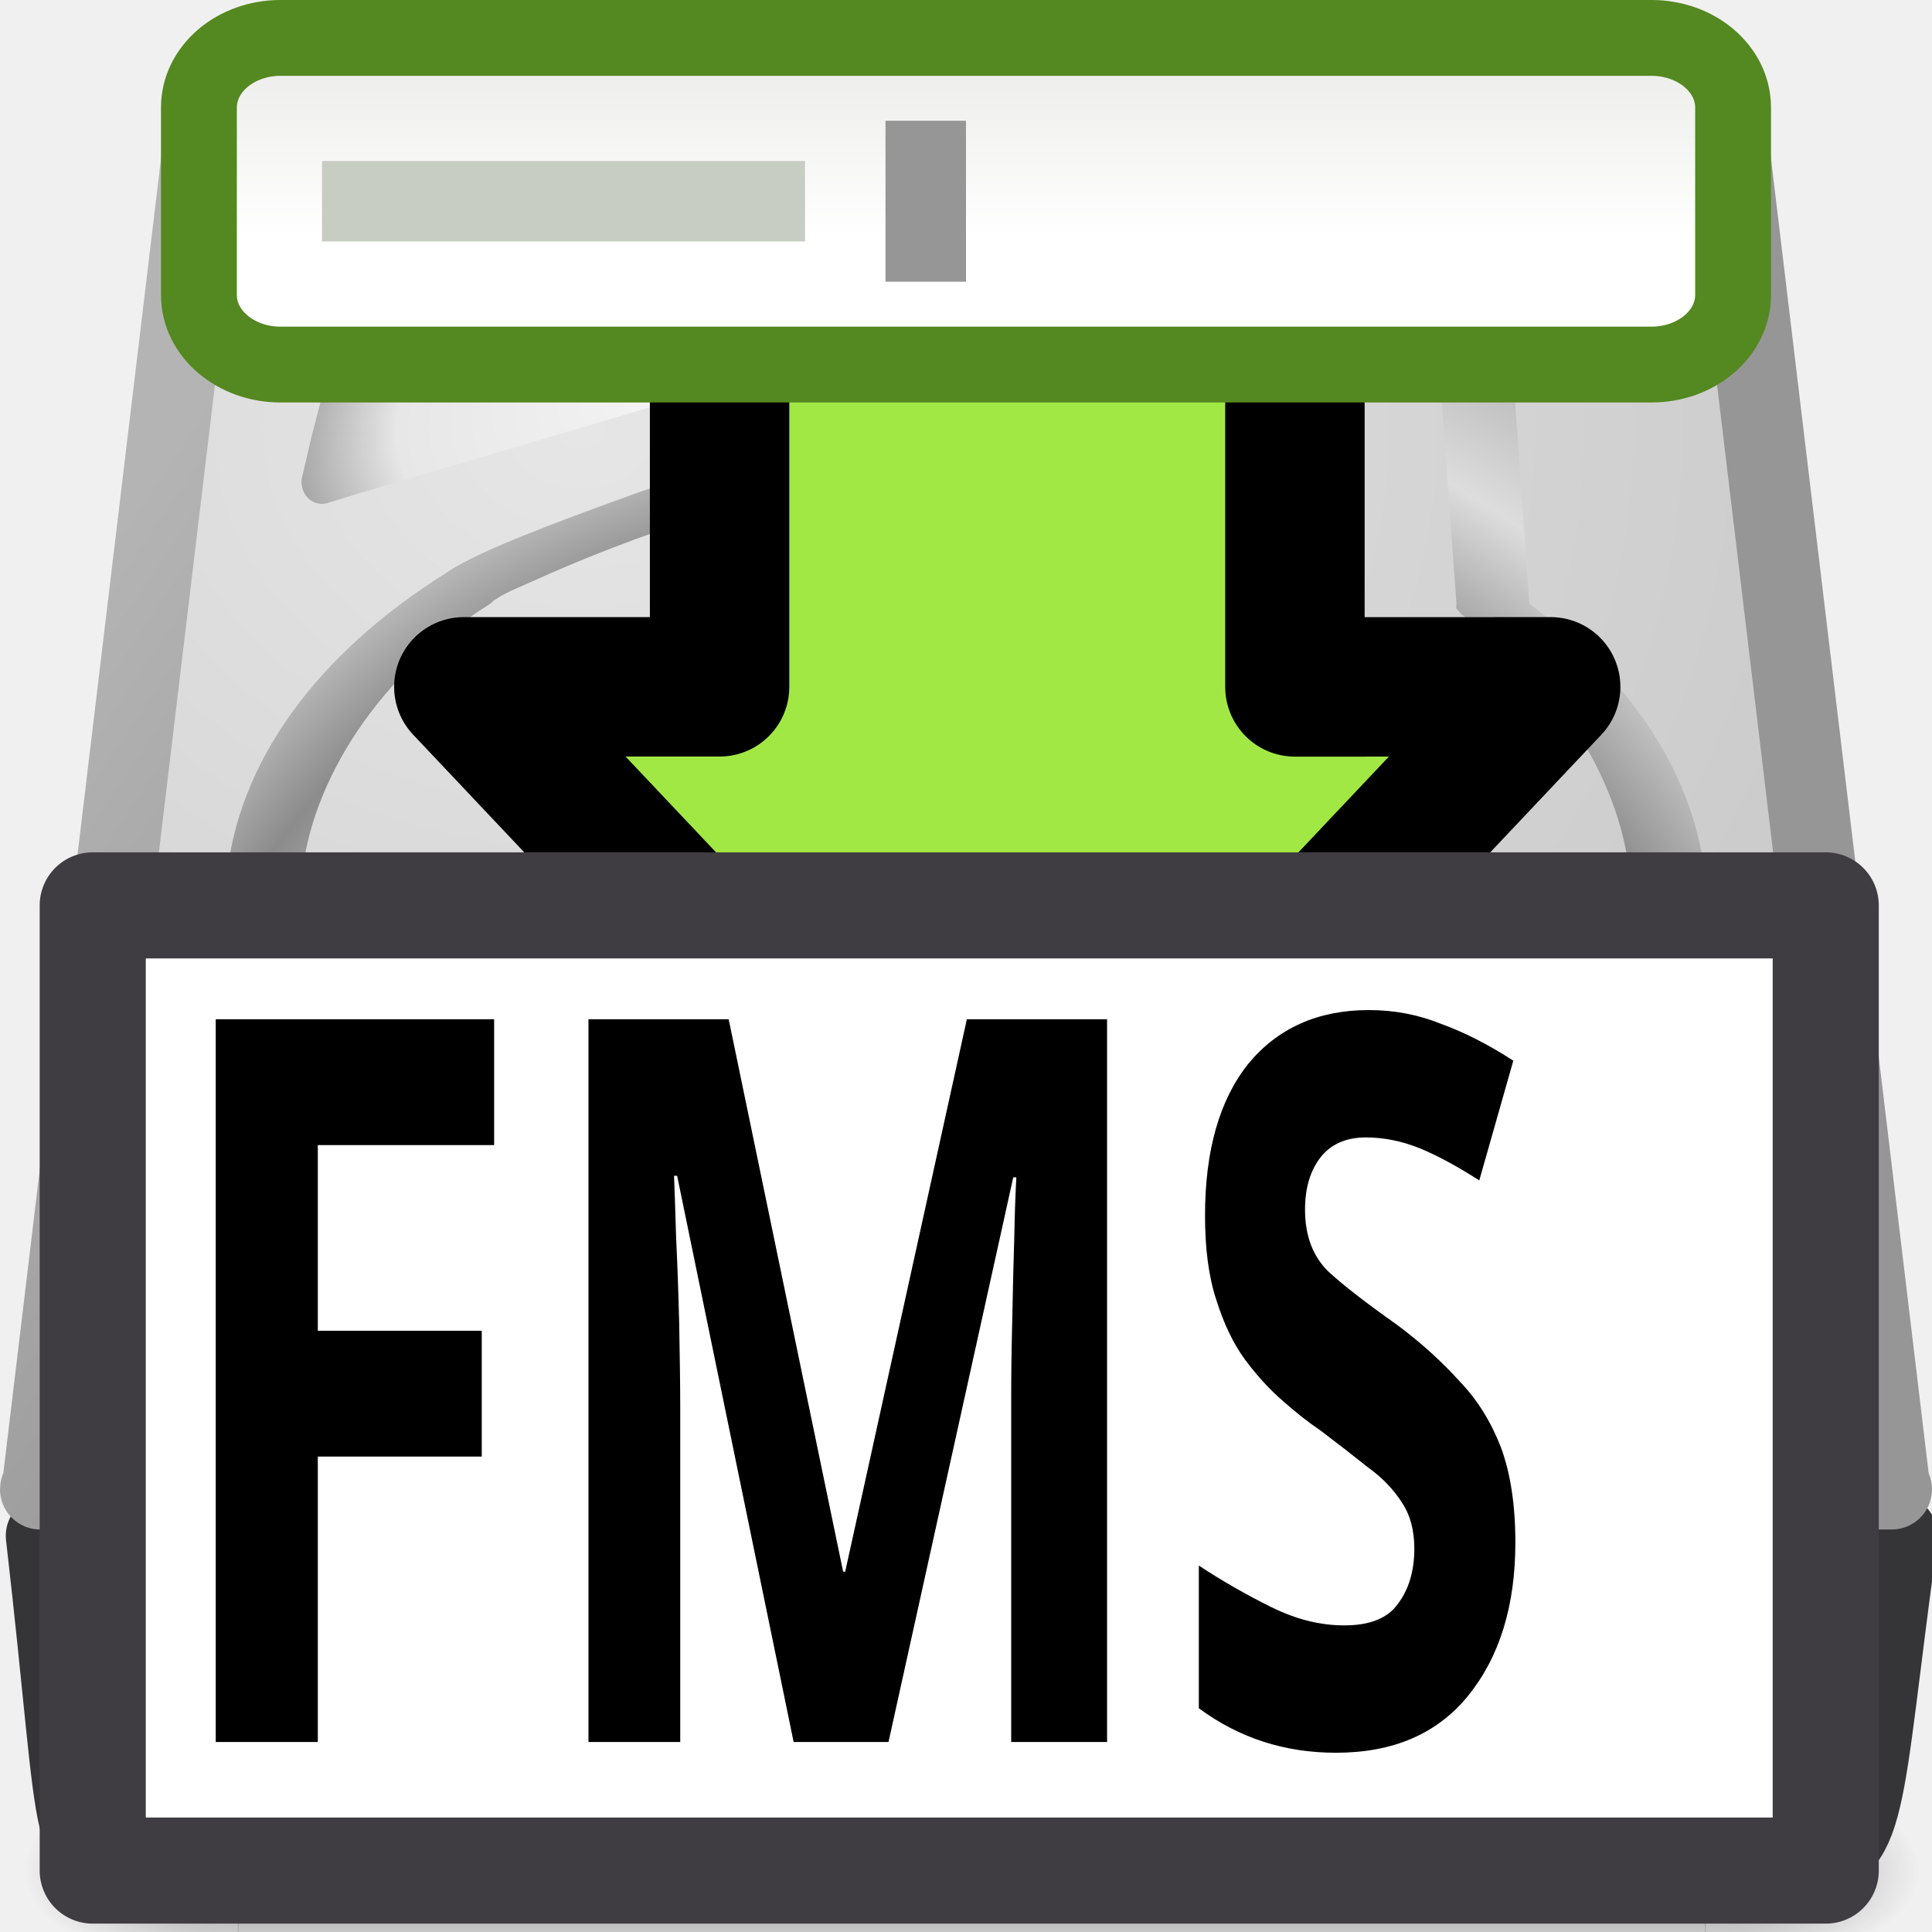
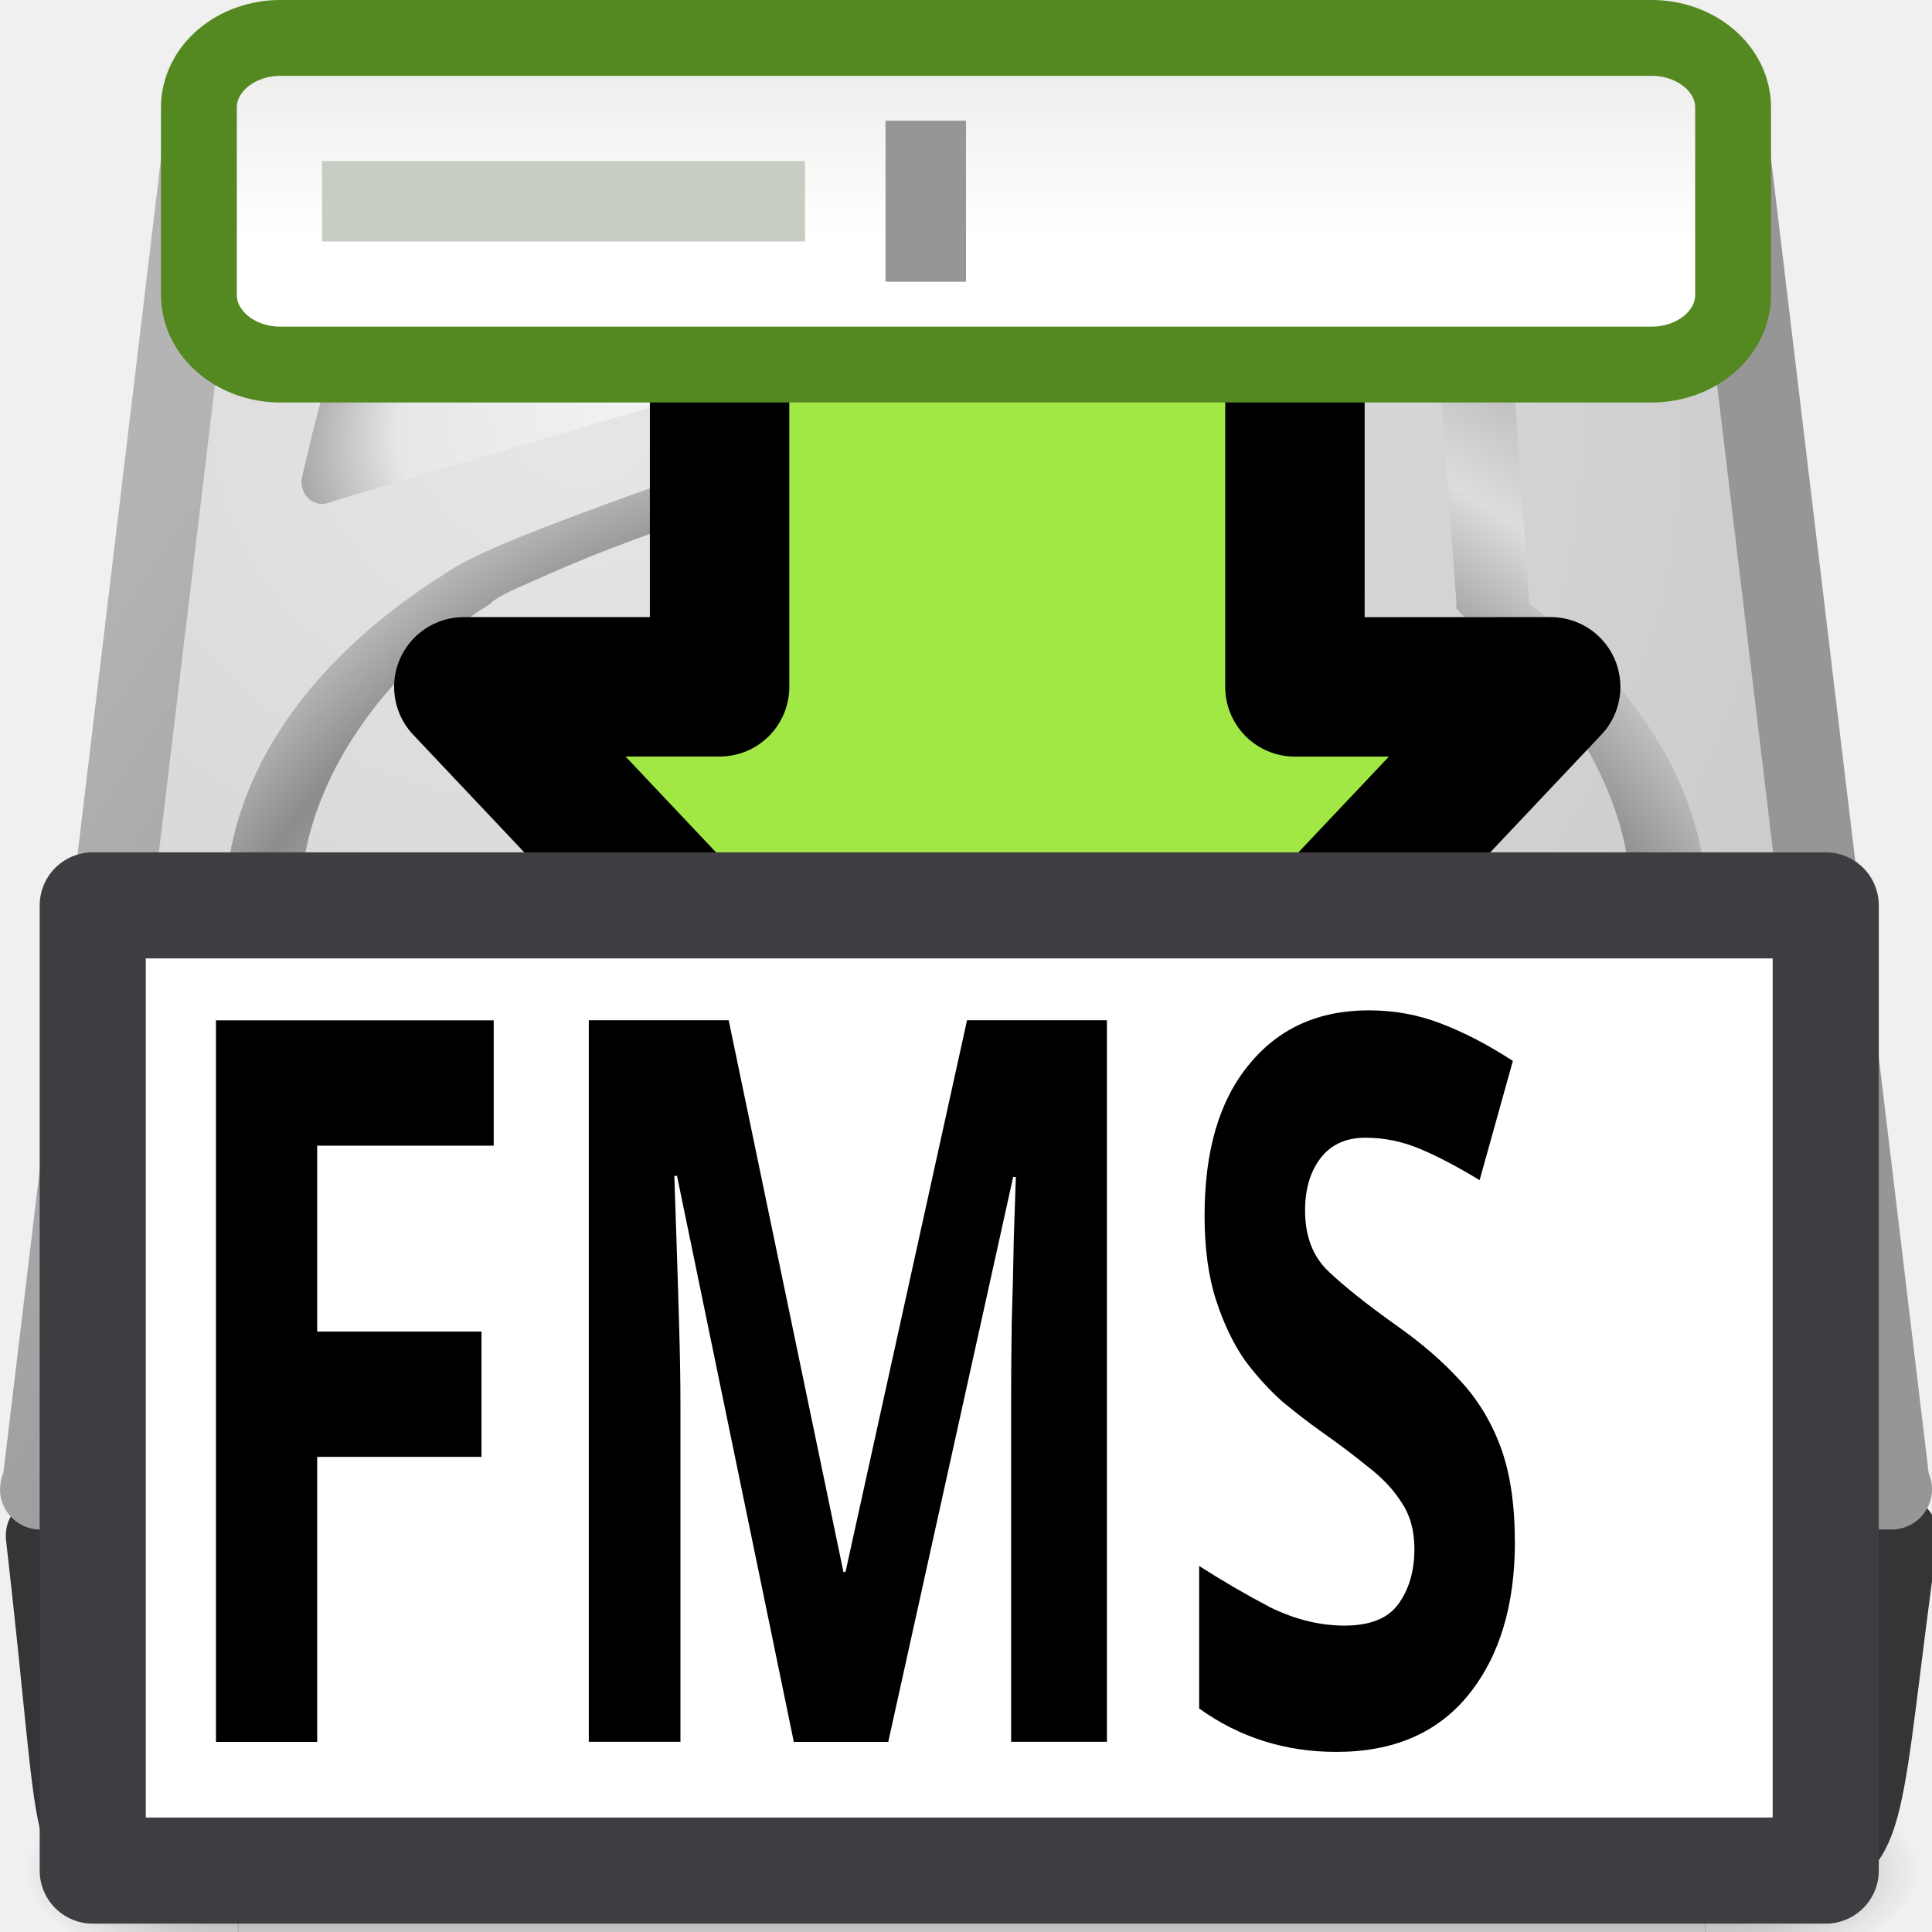
<svg xmlns="http://www.w3.org/2000/svg" xmlns:xlink="http://www.w3.org/1999/xlink" id="svg2704" height="24" width="24" version="1.0">
  <defs id="defs2706">
    <linearGradient id="linearGradient2883" y2="609.51" gradientUnits="userSpaceOnUse" x2="302.86" gradientTransform="matrix(0.037768,0,0,0.01086,-1.578407,17.95594)" y1="366.65" x1="302.86">
      <stop id="stop5050" style="stop-opacity:0" offset="0" />
      <stop id="stop5056" offset=".5" />
      <stop id="stop5052" style="stop-opacity:0" offset="1" />
    </linearGradient>
    <radialGradient id="radialGradient2880" xlink:href="#linearGradient5060" gradientUnits="userSpaceOnUse" cy="486.65" cx="605.71" gradientTransform="matrix(0.022183,0,0,0.01086,7.812593,17.95594)" r="117.14" />
    <linearGradient id="linearGradient5060">
      <stop id="stop5062" offset="0" />
      <stop id="stop5064" style="stop-opacity:0" offset="1" />
    </linearGradient>
    <radialGradient id="radialGradient2877" xlink:href="#linearGradient5060" gradientUnits="userSpaceOnUse" cy="486.65" cx="605.71" gradientTransform="matrix(-0.022183,0,0,0.01086,16.33089,17.95594)" r="117.14" />
    <linearGradient id="linearGradient2872" y2="104.28" gradientUnits="userSpaceOnUse" x2="53.991" gradientTransform="matrix(0.19046,0,0,0.24853,0.1626922,-2.909757)" y1="87.896" x1="53.991">
      <stop id="stop2223-6" style="stop-color:#7a7a7a" offset="0" />
      <stop id="stop2219-1" style="stop-color:#474747" offset="1" />
    </linearGradient>
    <linearGradient id="linearGradient8490" y2="35.281" gradientUnits="userSpaceOnUse" x2="24.688" gradientTransform="matrix(0.73759,0,0,0.53933,-2.137307,2.046843)" y1="35.281" x1="7.062">
      <stop id="stop6311" offset="0" />
      <stop id="stop6313" style="stop-color:#bbb;stop-opacity:0" offset="1" />
    </linearGradient>
    <linearGradient id="linearGradient8487" y2="33.759" gradientUnits="userSpaceOnUse" x2="12.222" gradientTransform="matrix(0.73759,0,0,0.53933,-2.724107,2.761943)" y1="37.206" x1="12.277">
      <stop id="stop4238-4" style="stop-color:#eee" offset="0" />
      <stop id="stop4240-3" style="stop-color:#eee;stop-opacity:0" offset="1" />
    </linearGradient>
    <linearGradient id="linearGradient2869" y2="8.35" gradientUnits="userSpaceOnUse" x2="4.459" gradientTransform="matrix(0.98925,0,0,1.4696,0.12903,-10.339)" y1="13.499" x1="9.599">
      <stop id="stop3486-2" style="stop-color:#969696" offset="0" />
      <stop id="stop3488-0" style="stop-color:#b4b4b4" offset="1" />
    </linearGradient>
    <radialGradient id="radialGradient4072" gradientUnits="userSpaceOnUse" cy="4.233" cx="7.22" gradientTransform="matrix(1.5194,0.0037157,-0.0030247,1.2368,-3.7373,0.067833)" r="12">
      <stop id="stop7064-4" style="stop-color:#e6e6e6" offset="0" />
      <stop id="stop7060-2" style="stop-color:#c8c8c8" offset="1" />
    </radialGradient>
    <radialGradient id="radialGradient3248" gradientUnits="userSpaceOnUse" cy="42" cx="24" gradientTransform="matrix(0.52381,0,1.4569e-8,0.21429,-0.4995368,12.07494)" r="21">
      <stop id="stop6312-6" style="stop-color:#fff" offset="0" />
      <stop id="stop6314-6" style="stop-color:#fff;stop-opacity:0" offset="1" />
    </radialGradient>
    <radialGradient id="radialGradient8471" xlink:href="#linearGradient4035" gradientUnits="userSpaceOnUse" cy="206.43" cx="141.75" gradientTransform="matrix(0.18615,-0.0031402,0.0013777,0.18068,-15.013,-20.636)" r="78.728" />
    <radialGradient id="radialGradient8464" gradientUnits="userSpaceOnUse" cy="191.85" cx="142.62" gradientTransform="matrix(0.092476,0,0,-0.087162,-1.483707,24.94094)" r="78.728">
      <stop id="stop7611-3" style="stop-color:#fff" offset="0" />
      <stop id="stop7677-2" style="stop-color:#e7e7e7" offset=".47" />
      <stop id="stop7613-4" style="stop-color:#8c8c8c" offset=".672" />
      <stop id="stop7617-3" style="stop-color:#ddd" offset=".835" />
      <stop id="stop7615-6" style="stop-color:#a8a8a8" offset="1" />
    </radialGradient>
    <linearGradient id="linearGradient4035">
      <stop id="stop4037" style="stop-color:#f5f5f5" offset="0" />
      <stop id="stop4039" style="stop-color:#e7e7e7" offset=".47" />
      <stop id="stop4041" style="stop-color:#8c8c8c" offset=".693" />
      <stop id="stop4043" style="stop-color:#ddd" offset=".835" />
      <stop id="stop4045" style="stop-color:#a8a8a8" offset="1" />
    </linearGradient>
    <radialGradient id="radialGradient8475" xlink:href="#linearGradient4035" gradientUnits="userSpaceOnUse" cy="143.83" cx="127.32" gradientTransform="matrix(0.10006,-0.023376,0.0082168,0.059717,-5.2741,-0.91135)" r="78.728" />
    <radialGradient id="radialGradient8498" fx="113.67" fy="98" xlink:href="#radialGradient4241" gradientUnits="userSpaceOnUse" cy="97.588" cx="113.07" gradientTransform="matrix(2.4957,0,0,2.4957,-223.98,-53.226)" r="2.563" />
    <radialGradient id="radialGradient4241" fx="113.67" fy="98" gradientUnits="userSpaceOnUse" cy="97.588" cx="113.07" r="2.563">
      <stop id="stop4243" style="stop-color:#eee" offset="0" />
      <stop id="stop4245" style="stop-color:#cecece" offset=".16" />
      <stop id="stop4247" style="stop-color:#888" offset=".468" />
      <stop id="stop4249" style="stop-color:#555" offset="1" />
    </radialGradient>
    <linearGradient id="linearGradient2831" y2="33.332" gradientUnits="userSpaceOnUse" x2="57.411" gradientTransform="matrix(0,0.39055,-0.38724,0,22.223,-1.7244)" y1="33.332" x1="8.527">
      <stop id="stop4224" style="stop-color:#fff" offset="0" />
      <stop id="stop4226" style="stop-color:#fff;stop-opacity:0" offset="1" />
    </linearGradient>
    <linearGradient id="linearGradient2834" y2="23.891" gradientUnits="userSpaceOnUse" x2="1.31" gradientTransform="matrix(0,-0.33674,-0.33543,0,20.014,15.582)" y1="23.891" x1="28.671">
      <stop id="stop2266" style="stop-color:#d7e866" offset="0" />
      <stop id="stop2268" style="stop-color:#8cab2a" offset="1" />
    </linearGradient>
    <linearGradient id="linearGradient5605" y2="6.575" gradientUnits="userSpaceOnUse" x2="21.478" gradientTransform="matrix(.47644 0 0 .40577 -36.625 -.80551)" y1="1.685" x1="21.478">
      <stop id="stop6453" style="stop-color:#eeeeec" offset="0" />
      <stop id="stop6455" style="stop-color:#fff" offset="1" />
    </linearGradient>
    <linearGradient id="linearGradient2459" y2="609.51" gradientUnits="userSpaceOnUse" x2="302.86" gradientTransform="matrix(0.02543493,0,0,0.00555356,-25.87096,14.16711)" y1="366.65" x1="302.86">
      <stop id="stop5050-3" style="stop-opacity:0" offset="0" />
      <stop id="stop5056-6" offset=".5" />
      <stop id="stop5052-7" style="stop-opacity:0" offset="1" />
    </linearGradient>
    <radialGradient id="radialGradient2456" xlink:href="#linearGradient5060" gradientUnits="userSpaceOnUse" cy="486.65" cx="605.71" gradientTransform="matrix(-0.00870435,0,0,0.00555356,-17.57305,14.16711)" r="117.14" />
    <radialGradient id="radialGradient2453" xlink:href="#linearGradient5060" gradientUnits="userSpaceOnUse" cy="486.65" cx="605.71" gradientTransform="matrix(0.00870435,0,0,0.00555356,-15.78307,14.16711)" r="117.14" />
    <linearGradient id="linearGradient2448" y2="47.013" gradientUnits="userSpaceOnUse" x2="25.132" gradientTransform="matrix(0.3777932,0,0,0.3612345,-25.74207,-0.5497853)" y1="0.985" x1="25.132">
      <stop id="stop3602" style="stop-color:#f4f4f4" offset="0" />
      <stop id="stop3604" style="stop-color:#dbdbdb" offset="1" />
    </linearGradient>
    <linearGradient id="linearGradient2450" y2="2.906" xlink:href="#linearGradient3104" gradientUnits="userSpaceOnUse" x2="-51.786" gradientTransform="matrix(0.305068,0,0,0.3380607,-3.297381,-0.9523993)" y1="50.786" x1="-51.786" />
    <linearGradient id="linearGradient3104">
      <stop id="stop3106" style="stop-color:#aaa" offset="0" />
      <stop id="stop3108" style="stop-color:#c8c8c8" offset="1" />
    </linearGradient>
    <radialGradient id="radialGradient2445" gradientUnits="userSpaceOnUse" cy="123.016" cx="141.468" gradientTransform="matrix(0.1366478,0,0,-0.147634,-25.42055,18.12525)" r="139.56" fx="141.468" fy="123.016">
      <stop id="stop41" style="stop-color:#b7b8b9" offset="0" />
      <stop id="stop47" style="stop-color:#ececec" offset=".189" />
      <stop id="stop49" style="stop-color:#fafafa;stop-opacity:0" offset=".257" />
      <stop id="stop51" style="stop-color:#fff;stop-opacity:0" offset=".301" />
      <stop id="stop53" style="stop-color:#fafafa;stop-opacity:0" offset=".531" />
      <stop id="stop55" style="stop-color:#ebecec;stop-opacity:0" offset=".845" />
      <stop id="stop57" style="stop-color:#e1e2e3;stop-opacity:0" offset="1" />
    </radialGradient>
    <linearGradient id="linearGradient2442" y2="46.017" gradientUnits="userSpaceOnUse" x2="24" gradientTransform="matrix(0.3777932,0,0,0.3693986,-25.74207,-0.1915513)" y1="2" x1="24">
      <stop id="stop3213" style="stop-color:#fff" offset="0" />
      <stop id="stop3215" style="stop-color:#fff;stop-opacity:0" offset="1" />
    </linearGradient>
    <linearGradient id="linearGradient2439" y2="3.364" xlink:href="#linearGradient3104" gradientUnits="userSpaceOnUse" x2="22.004" gradientTransform="matrix(0.3777932,0,0,0.3777932,-26.4909,-0.9775233)" y1="47.813" x1="22.004" />
    <filter id="filter3248" y="-0.164" width="1.297" x="-0.148" height="1.329">
      <feGaussianBlur id="feGaussianBlur3250" stdDeviation="0.774" />
    </filter>
    <linearGradient id="linearGradient2432" y2="5.457" gradientUnits="userSpaceOnUse" x2="36.358" gradientTransform="matrix(0.3769243,0,0,0.3931694,-25.68019,-0.2441123)" y1="8.059" x1="32.892">
      <stop id="stop8591" style="stop-color:#fefefe" offset="0" />
      <stop id="stop8593" style="stop-color:#cbcbcb" offset="1" />
    </linearGradient>
    <radialGradient xlink:href="#radialGradient4241" id="radialGradient6796" gradientUnits="userSpaceOnUse" gradientTransform="matrix(2.4957,0,0,2.4957,-223.98,-53.226)" cx="113.07" cy="97.588" fx="113.67" fy="98" r="2.563" />
  </defs>
  <rect x="2.954" y="21.938" width="18.236" height="2.637" style="opacity:0.402;fill:url(#linearGradient2883)" id="rect2723" />
  <path d="m 21.181,21.938 v 2.637 c 1.142,0.005 2.762,-0.591 2.762,-1.319 0,-0.728 -1.275,-1.319 -2.762,-1.319 z" style="opacity:0.402;fill:url(#radialGradient2880)" id="path2725" />
  <path d="m 2.963,21.938 v 2.637 c -1.142,0.005 -2.762,-0.591 -2.762,-1.319 0,-0.728 1.275,-1.319 2.762,-1.319 z" style="opacity:0.402;fill:url(#radialGradient2877)" id="path2727" />
  <path d="m 23.572,19.075 c -0.466,3.38 -0.351,3.982 -1.196,3.982 -0.331,0.048 -13.337,0 -20.654,0 -0.917,0 -0.685,0.066 -1.15,-3.979 l 23,-0.003 v -4.9e-5 z" style="fill:url(#linearGradient2872);stroke:#353537;stroke-linejoin:round" id="rect2992" />
  <path d="M 2.772,19.575 H 16.072 v 3 H 3.072 Z" style="fill:url(#linearGradient8490);fill-rule:evenodd" id="rect9146" />
  <path d="m 3.072,22.575 c 0,0 -0.2,-2.163 -0.2,-2.163 1.354,1.715 6.319,2.163 9.743,2.163 z" style="opacity:0.811;fill:url(#linearGradient8487);fill-rule:evenodd" id="path9148" />
  <path d="M 2.5,2 0.523,18.483 c -0.015,0 -0.023,0.004 -0.023,0.017 h 23 c 0,-0.012 -0.008,-0.017 -0.023,-0.017 L 21.5,2 c -0.099,-0.827 -1.167,-1.5 -2,-1.5 h -15 c -0.833,0 -1.901,0.673 -2,1.5 z" style="fill:url(#radialGradient4072);stroke:url(#linearGradient2869);stroke-linecap:round;stroke-linejoin:round" id="rect2990" />
  <path d="M 1.571,19.075 H 22.573" style="opacity:0.6;fill:none;stroke:#ffffff;stroke-linecap:round;stroke-linejoin:round" id="path2215" />
  <rect x="1.072" y="19.575" width="22" height="3" style="opacity:0.2;fill:url(#radialGradient3248)" id="rect6300-3" />
  <path d="m 14.531,1.812 c -0.277,0 -0.525,0.081 -0.719,0.219 -0.194,0.138 -0.335,0.35 -0.344,0.594 -0.026,0.75 -0.408,1.289 -1.125,1.781 -0.711,0.488 -1.755,0.9 -3,1.281 -0.01,0.003 -0.021,-0.003 -0.031,0 -0.471,0.099 -1.245,0.376 -2,0.656 -0.765,0.284 -1.464,0.558 -1.781,0.781 -1.598,1.005 -2.583,2.342 -2.719,3.813 -0.124,1.339 0.479,2.679 1.656,3.75 1.722,1.566 4.535,2.5 7.531,2.5 2.996,0 5.809,-0.934 7.531,-2.5 1.075,-0.978 1.656,-2.155 1.656,-3.375 0,-0.099 0.011,-0.242 0,-0.375 -0.12,-1.292 -0.916,-2.484 -2.188,-3.438 -0.036,-0.504 -0.344,-4.875 -0.344,-4.875 -0.017,-0.244 -0.176,-0.457 -0.375,-0.594 -0.199,-0.137 -0.442,-0.219 -0.719,-0.219 h -3.031 z m 0,0.531 h 3.031 c 0.067,0 0.126,0.018 0.156,0.031 l 0.375,5.125 c -0.004,0.021 -0.004,0.042 0,0.062 0.009,0.012 0.02,0.022 0.031,0.031 0.016,0.026 0.037,0.047 0.062,0.062 1.232,0.843 1.959,2.127 2.062,3.25 0.129,1.395 -0.699,2.549 -2.188,3.406 -1.488,0.858 -3.626,1.375 -6.062,1.375 -2.437,0 -4.574,-0.517 -6.062,-1.375 -1.488,-0.857 -2.316,-2.011 -2.187,-3.406 0.111,-1.2 0.956,-2.536 2.344,-3.406 0.012,-0.009 0.022,-0.02 0.031,-0.031 0.005,-0.004 0.069,-0.048 0.156,-0.094 0.088,-0.046 0.208,-0.095 0.344,-0.156 0.271,-0.122 0.601,-0.264 0.969,-0.406 0.736,-0.284 1.568,-0.55 1.969,-0.625 0.01,8.695e-4 0.021,8.695e-4 0.031,0 1.209,-0.368 2.358,-0.807 3.25,-1.406 0.874,-0.588 1.503,-1.369 1.562,-2.406 0.02,-0.01 0.061,-0.031 0.125,-0.031 z" style="fill:url(#radialGradient8471)" id="path8469" />
  <path d="m 12.072,13.575 c -1.683,0 -2.972,-0.845 -2.999,-1.965 -3e-4,-0.013 -5e-4,-0.024 -5e-4,-0.036 0,-0.406 0.169,-0.791 0.49,-1.118 0.544,-0.552 1.482,-0.881 2.51,-0.881 1.028,0 1.966,0.329 2.51,0.881 0.331,0.336 0.5,0.735 0.49,1.153 -0.028,1.12 -1.318,1.965 -3,1.965 v -6.3e-5 3e-6 z m 0.05,-2.746 c -1.581,0 -2.436,0.21 -2.417,0.974 0.018,0.752 1.078,1.354 2.367,1.354 1.289,0 2.349,-0.601 2.367,-1.354 0.019,-0.765 -0.736,-0.974 -2.317,-0.974 z" style="fill:url(#radialGradient8464)" id="path9156" />
  <path d="M 4.969,1.75 C 4.902,1.768 4.845,1.813 4.812,1.875 4.799,1.894 4.789,1.915 4.781,1.938 L 4.719,2.156 3.875,5.406 3.75,5.938 c -0.006,0.031 -0.006,0.063 0,0.094 0.004,0.033 0.015,0.065 0.031,0.094 0.033,0.062 0.089,0.107 0.156,0.125 0.041,0.011 0.084,0.011 0.125,0 l 0.406,-0.125 6.875,-2.031 H 11.375 c 0.01,6.516e-4 0.021,6.516e-4 0.031,0 0.01,6.516e-4 0.021,6.516e-4 0.031,0 0.022,-0.007 0.043,-0.018 0.062,-0.031 0.46,-0.254 0.695,-0.743 0.75,-1.188 0.028,-0.228 0.008,-0.457 -0.062,-0.656 C 12.146,2.105 12.06,1.998 11.969,1.906 11.876,1.815 11.757,1.745 11.594,1.75 H 11.562 5.187 5.031 C 5.01,1.747 4.989,1.747 4.968,1.75 Z m 0.5,0.688 H 11.375 C 11.36,2.515 11.34,2.568 11.312,2.656 11.263,2.818 11.167,2.95 11.188,2.938 L 4.938,4.75 Z" style="fill:url(#radialGradient8475)" id="path8473" />
  <g transform="matrix(-0.097811,0,0,0.10767,8.234093,-3.243357)" id="g9158">
    <path d="m 48.3,190.28 c 0.314,4.248 5.024,7.712 10.514,7.712 5.488,0 9.643,-3.464 9.276,-7.712 -0.364,-4.225 -5.071,-7.637 -10.507,-7.637 -5.438,0.002 -9.593,3.412 -9.284,7.637 z" style="fill:#e6e6e6" id="path9160" />
    <path d="m 51.851,187.29 c -0.502,0.539 -1.076,1.403 -1.076,2.551 0,0.082 0.005,0.165 0.01,0.252 0.217,2.927 3.893,5.401 8.026,5.401 2.353,0 4.505,-0.811 5.753,-2.174 0.537,-0.581 1.148,-1.545 1.038,-2.828 -0.252,-2.902 -3.923,-5.356 -8.021,-5.356 -2.336,0.002 -4.48,0.806 -5.73,2.154 h -2e-5 z" style="fill:url(#radialGradient6796)" id="path9162" />
  </g>
  <g transform="matrix(0.097811,0,0,0.10767,15.84889,-3.243357)" id="g9190">
    <path d="m 48.3,190.28 c 0.314,4.248 5.024,7.712 10.514,7.712 5.488,0 9.643,-3.464 9.276,-7.712 -0.364,-4.225 -5.071,-7.637 -10.507,-7.637 -5.438,0.002 -9.593,3.412 -9.284,7.637 z" style="fill:#e6e6e6" id="path9192" />
    <path d="m 51.851,187.29 c -0.502,0.539 -1.076,1.403 -1.076,2.551 0,0.082 0.005,0.165 0.01,0.252 0.217,2.927 3.893,5.401 8.026,5.401 2.353,0 4.505,-0.811 5.753,-2.174 0.537,-0.581 1.148,-1.545 1.038,-2.828 -0.252,-2.902 -3.923,-5.356 -8.021,-5.356 -2.336,0.002 -4.48,0.806 -5.73,2.154 h -2e-5 z" style="fill:url(#radialGradient8498)" id="path9194" />
  </g>
  <path d="M 19.263,8.532 12.512,15.68 5.762,8.532 h 3.177 V 2.406 H 16.086 v 6.127 z" style="fill:#a2e844;fill-opacity:1;stroke:#000000;stroke-width:1.732;stroke-linecap:round;stroke-linejoin:round;stroke-miterlimit:4;stroke-dasharray:none;stroke-opacity:1" id="path4348-6" />
  <rect style="opacity:1;fill:#ffffff;fill-opacity:1;stroke:#3f3d41;stroke-width:1.318;stroke-linecap:square;stroke-linejoin:round;stroke-miterlimit:4;stroke-dasharray:none;stroke-dashoffset:0;stroke-opacity:1" id="rect3386" width="21.528" height="11.99" x="1.152" y="11.247" />
-   <text xml:space="preserve" style="font-style:normal;font-weight:normal;line-height:0%;font-family:sans-serif;letter-spacing:0px;word-spacing:0px;fill:#000000;fill-opacity:1;stroke:none;stroke-width:1px;stroke-linecap:butt;stroke-linejoin:miter;stroke-opacity:1" x="2.347" y="17.737" id="text3303" transform="scale(0.819706,1.21995)">
-     <tspan id="tspan3305" x="2.347" y="17.737" style="font-style:normal;font-variant:normal;font-weight:bold;font-stretch:normal;font-size:10.29px;line-height:1.25;font-family:sans-serif;-inkscape-font-specification:'sans-serif Bold'">FMS</tspan>
-   </text>
+   <g aria-label="FMS" transform="scale(0.819706,1.21995)" id="text3303" style="line-height:0%;letter-spacing:0px;word-spacing:0px;stroke-width:1px">
+     <path d="M 4.807,17.737 H 3.273 v -7.347 h 4.209 v 1.276 H 4.807 v 1.893 H 7.297 v 1.276 H 4.807 Z" style="font-weight:bold;font-size:10.29px;line-height:1.25;-inkscape-font-specification:'sans-serif Bold'" id="path350" />
+     <path d="M 12.03,17.737 10.26,11.974 h -0.041 q 0.01,0.206 0.031,0.617 0.021,0.412 0.041,0.885 0.021,0.463 0.021,0.844 v 3.416 H 8.923 v -7.347 h 2.12 l 1.739,5.618 h 0.031 l 1.842,-5.618 h 2.12 v 7.347 H 15.323 V 14.259 q 0,-0.35 0.01,-0.803 0.021,-0.453 0.031,-0.854 0.021,-0.412 0.031,-0.617 h -0.041 l -1.893,5.752 z" style="font-weight:bold;font-size:10.29px;line-height:1.25;-inkscape-font-specification:'sans-serif Bold'" id="path352" />
+     <path d="m 22.958,15.699 q 0,0.978 -0.71,1.564 -0.7,0.576 -1.996,0.576 -1.163,0 -2.079,-0.442 v -1.451 q 0.525,0.226 1.08,0.422 0.566,0.185 1.122,0.185 0.576,0 0.813,-0.216 0.247,-0.226 0.247,-0.566 0,-0.278 -0.196,-0.473 -0.185,-0.196 -0.504,-0.36 -0.319,-0.175 -0.731,-0.37 -0.257,-0.123 -0.556,-0.288 -0.298,-0.175 -0.576,-0.422 -0.268,-0.257 -0.442,-0.617 -0.175,-0.36 -0.175,-0.864 0,-0.988 0.669,-1.533 0.669,-0.556 1.821,-0.556 0.576,0 1.091,0.134 0.525,0.134 1.091,0.381 l -0.504,1.214 q -0.504,-0.206 -0.906,-0.319 -0.401,-0.113 -0.823,-0.113 -0.442,0 -0.679,0.206 -0.237,0.206 -0.237,0.535 0,0.391 0.35,0.617 0.35,0.226 1.039,0.556 0.566,0.268 0.957,0.556 0.401,0.288 0.617,0.679 0.216,0.391 0.216,0.967 z" style="font-weight:bold;font-size:10.29px;line-height:1.25;-inkscape-font-specification:'sans-serif Bold'" id="path354" />
+   </g>
  <g id="g5600" transform="translate(36.952 1.0738)">
    <rect id="rect5480" style="stroke:#548820;stroke-width:.942;fill:url(#linearGradient5605)" rx="1.014" ry=".864" height="4.058" width="19.058" y="-.603" x="-34.481" />
    <rect id="rect6467" style="fill:#c8cdc3" height="1" width="6" y=".926" x="-32.952" />
    <rect id="rect6469" style="fill:#969696" height="2" width="1" y=".426" x="-25.952" />
  </g>
</svg>
